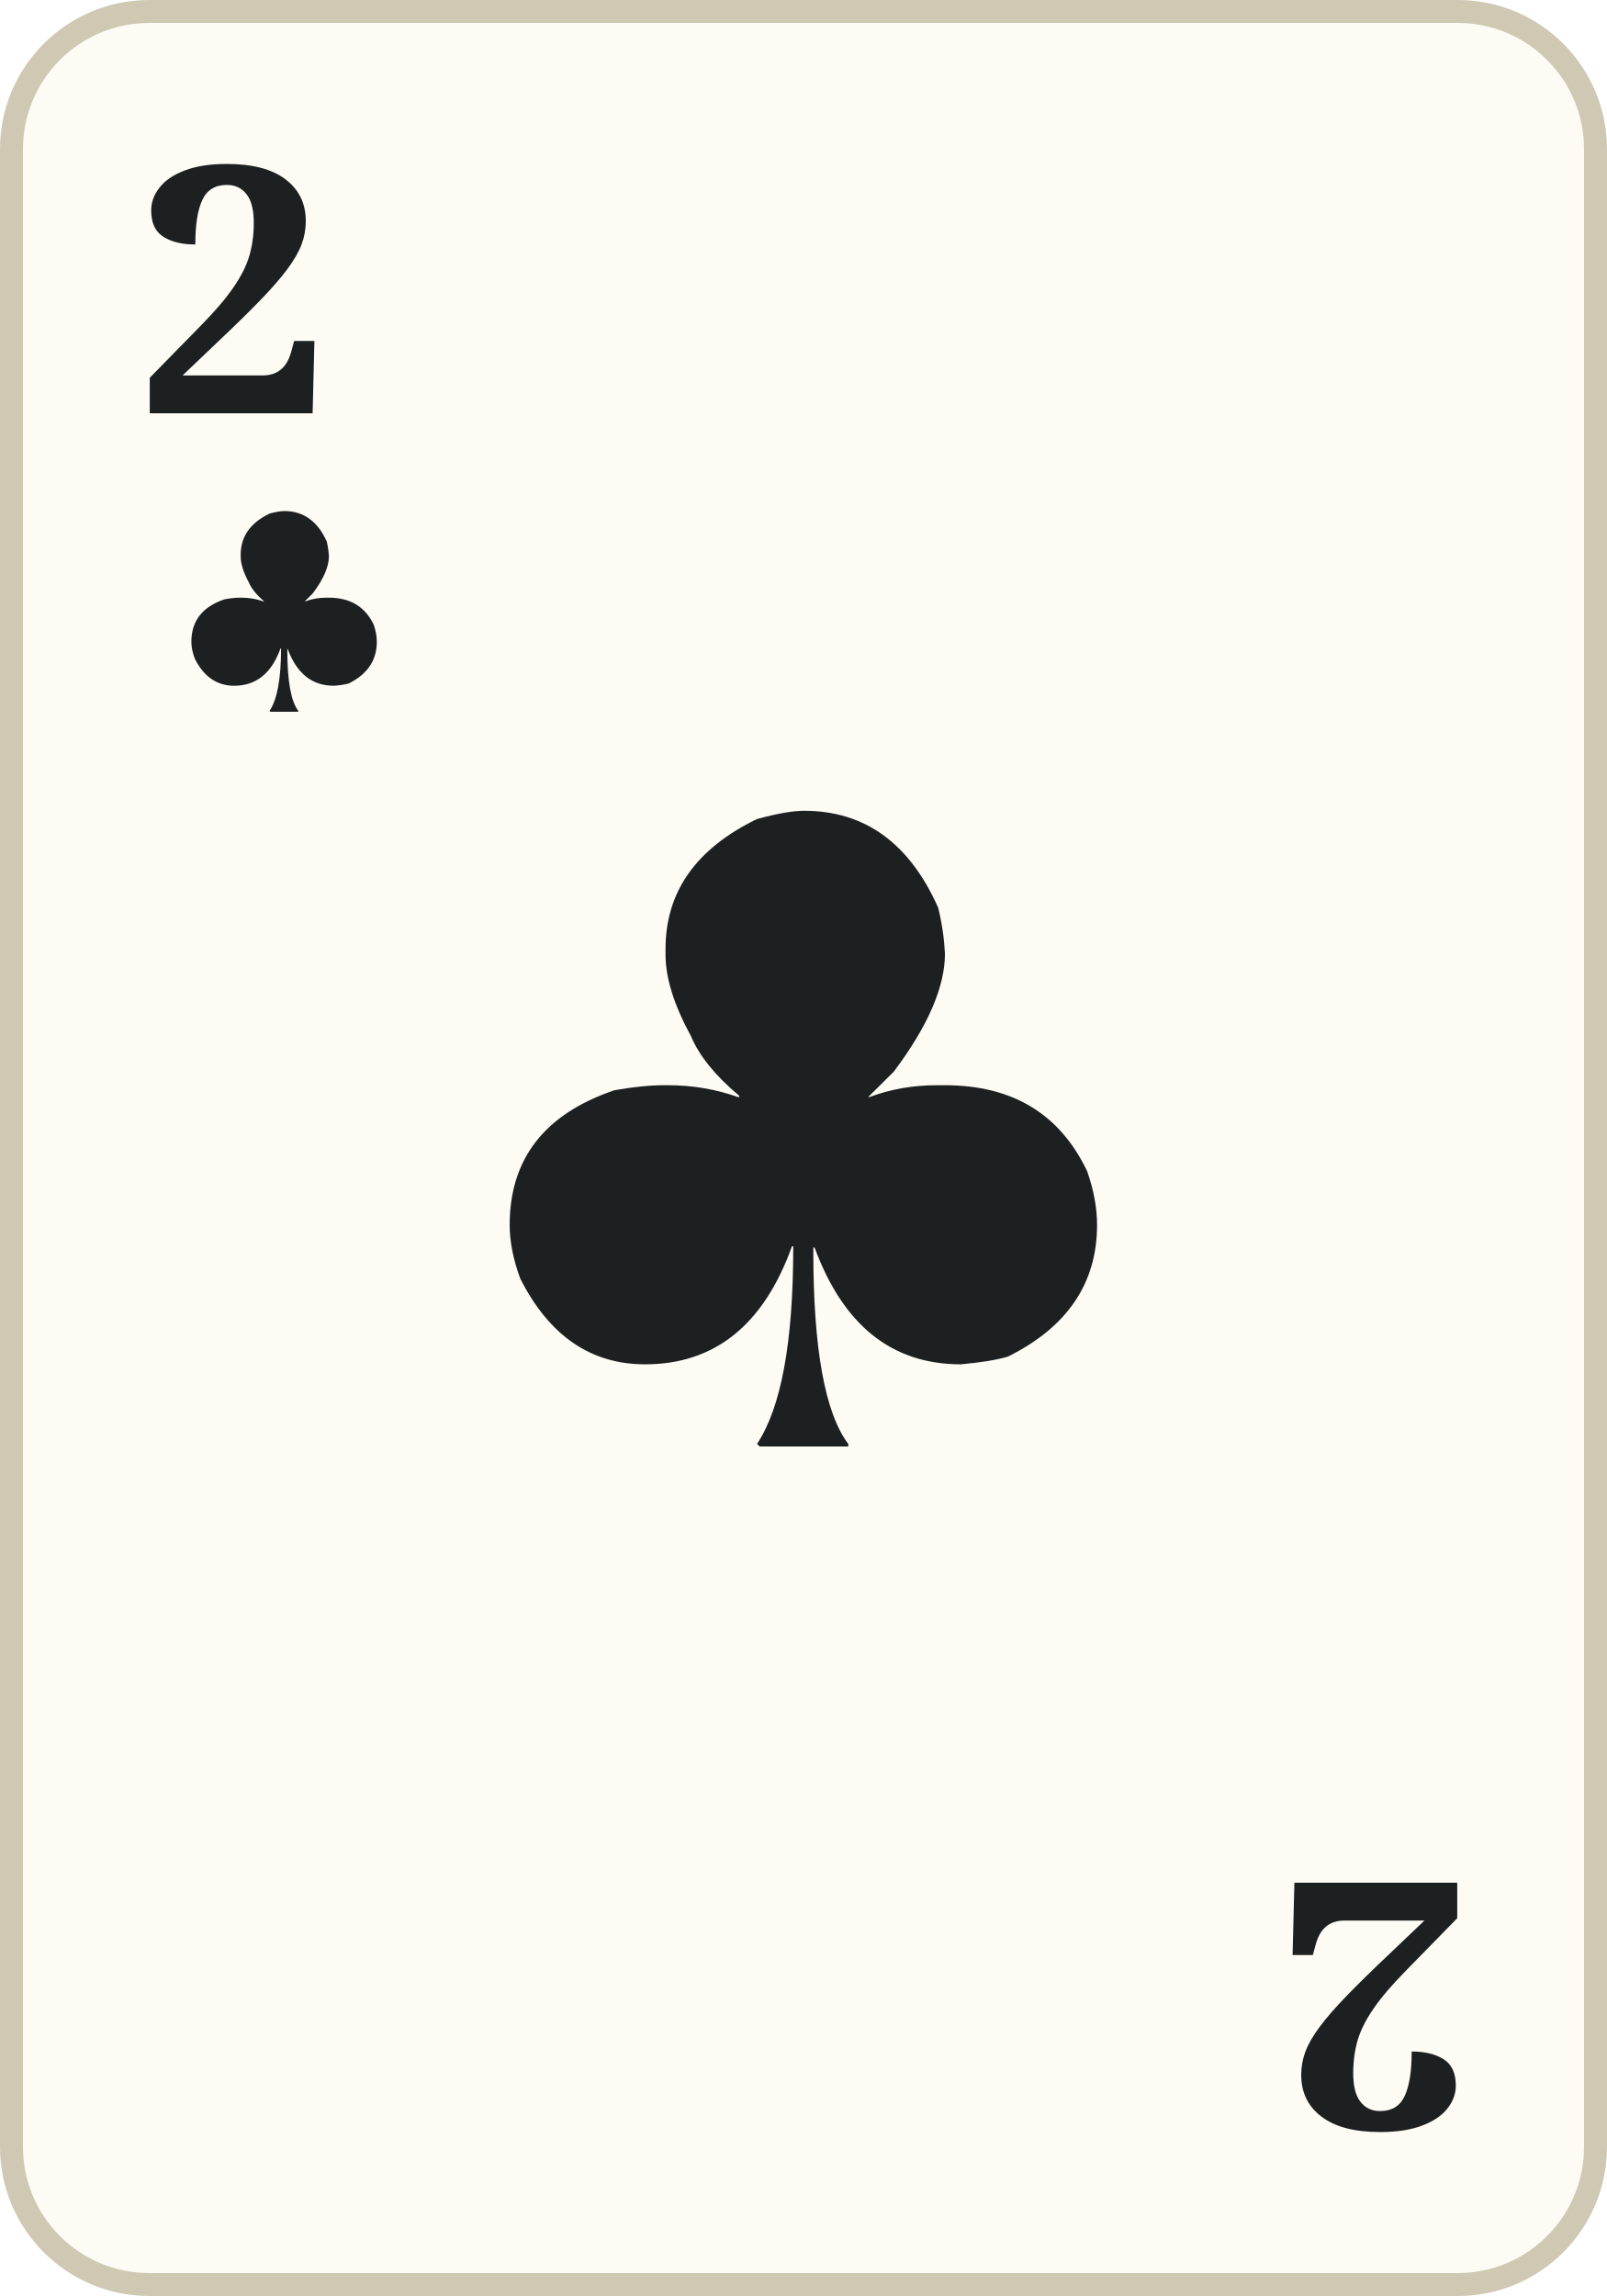
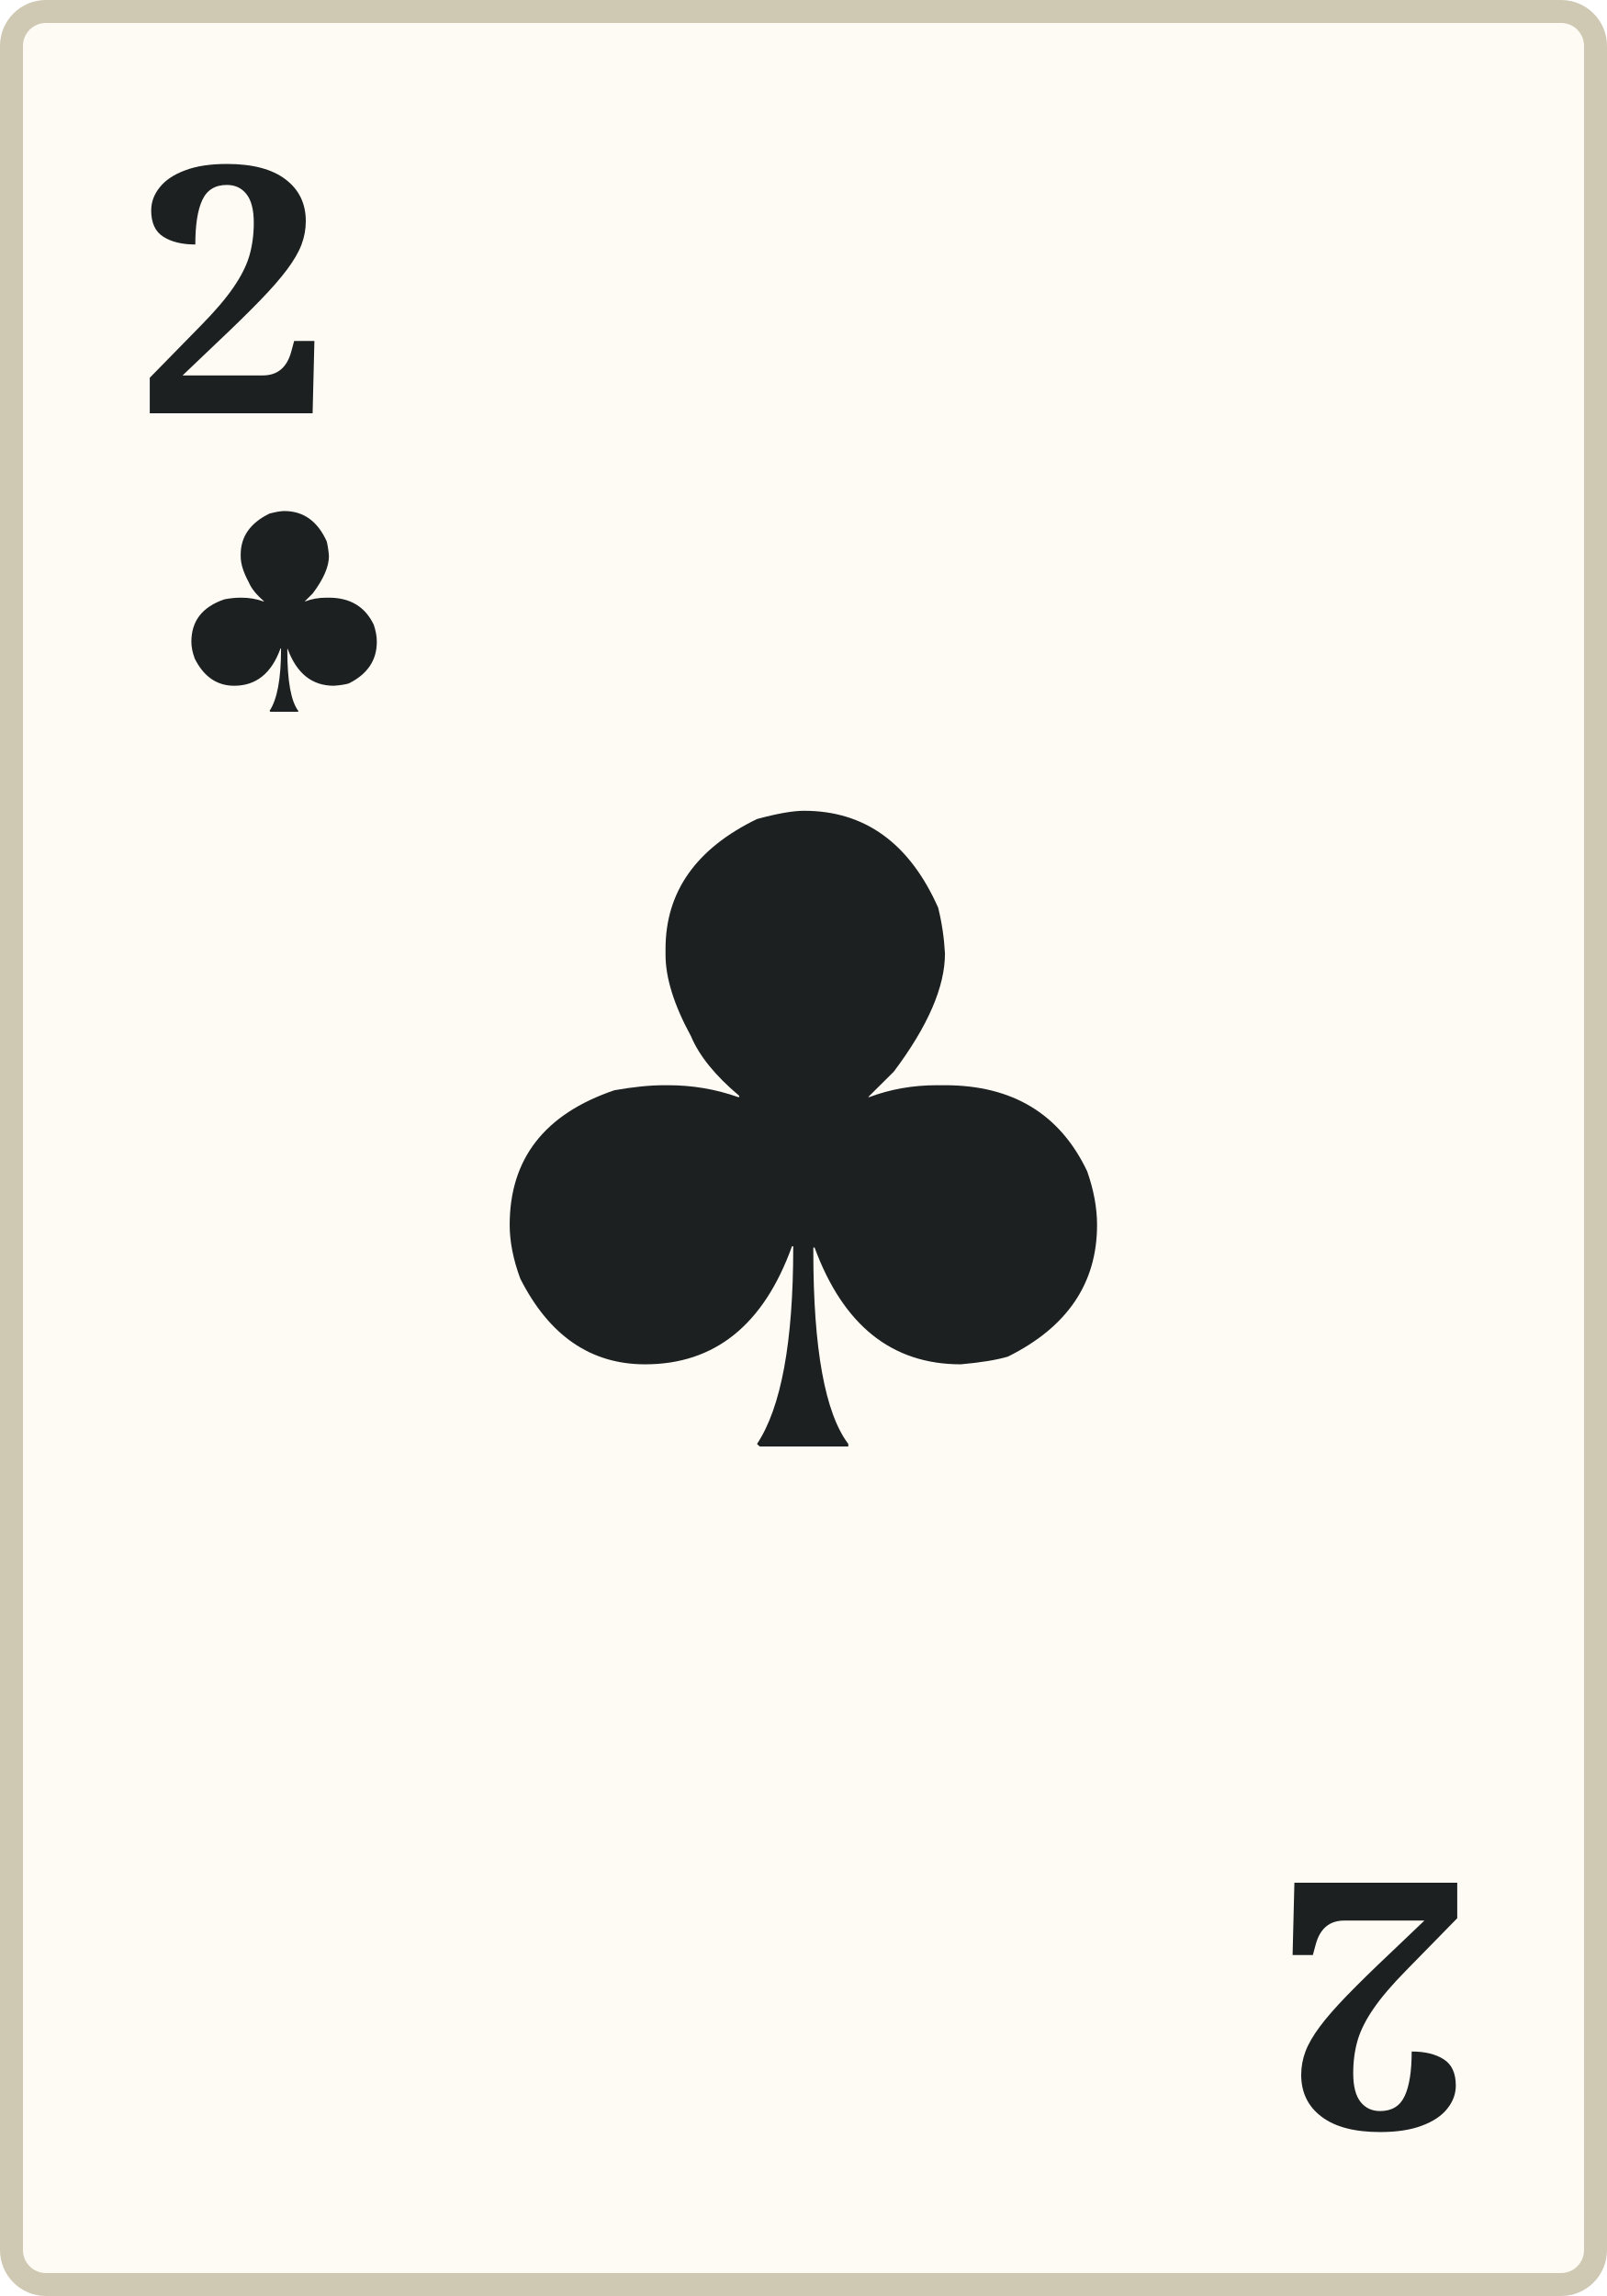
<svg xmlns="http://www.w3.org/2000/svg" width="140" height="200" viewBox="0 0 140 200">
-   <rect x="1" y="1" width="138" height="198" rx="12" fill="#fdfbf4" stroke="#cfc8b3" stroke-width="2" />
+   <rect x="1" y="1" width="138" height="198" rx="3" fill="#fdfbf4" stroke="#cfc8b3" stroke-width="2" />
  <text x="12" y="36" font-family="Georgia, serif" font-size="30" font-weight="700" fill="#1d2021">2</text>
  <text x="14" y="62" font-family="Georgia, serif" font-size="24" fill="#1d2021">♣</text>
  <text x="70" y="126" font-family="Georgia, serif" font-size="76" text-anchor="middle" fill="#1d2021">♣</text>
  <g transform="rotate(180 70 100)">
    <text x="12" y="36" font-family="Georgia, serif" font-size="30" font-weight="700" fill="#1d2021">2</text>
  </g>
</svg>
